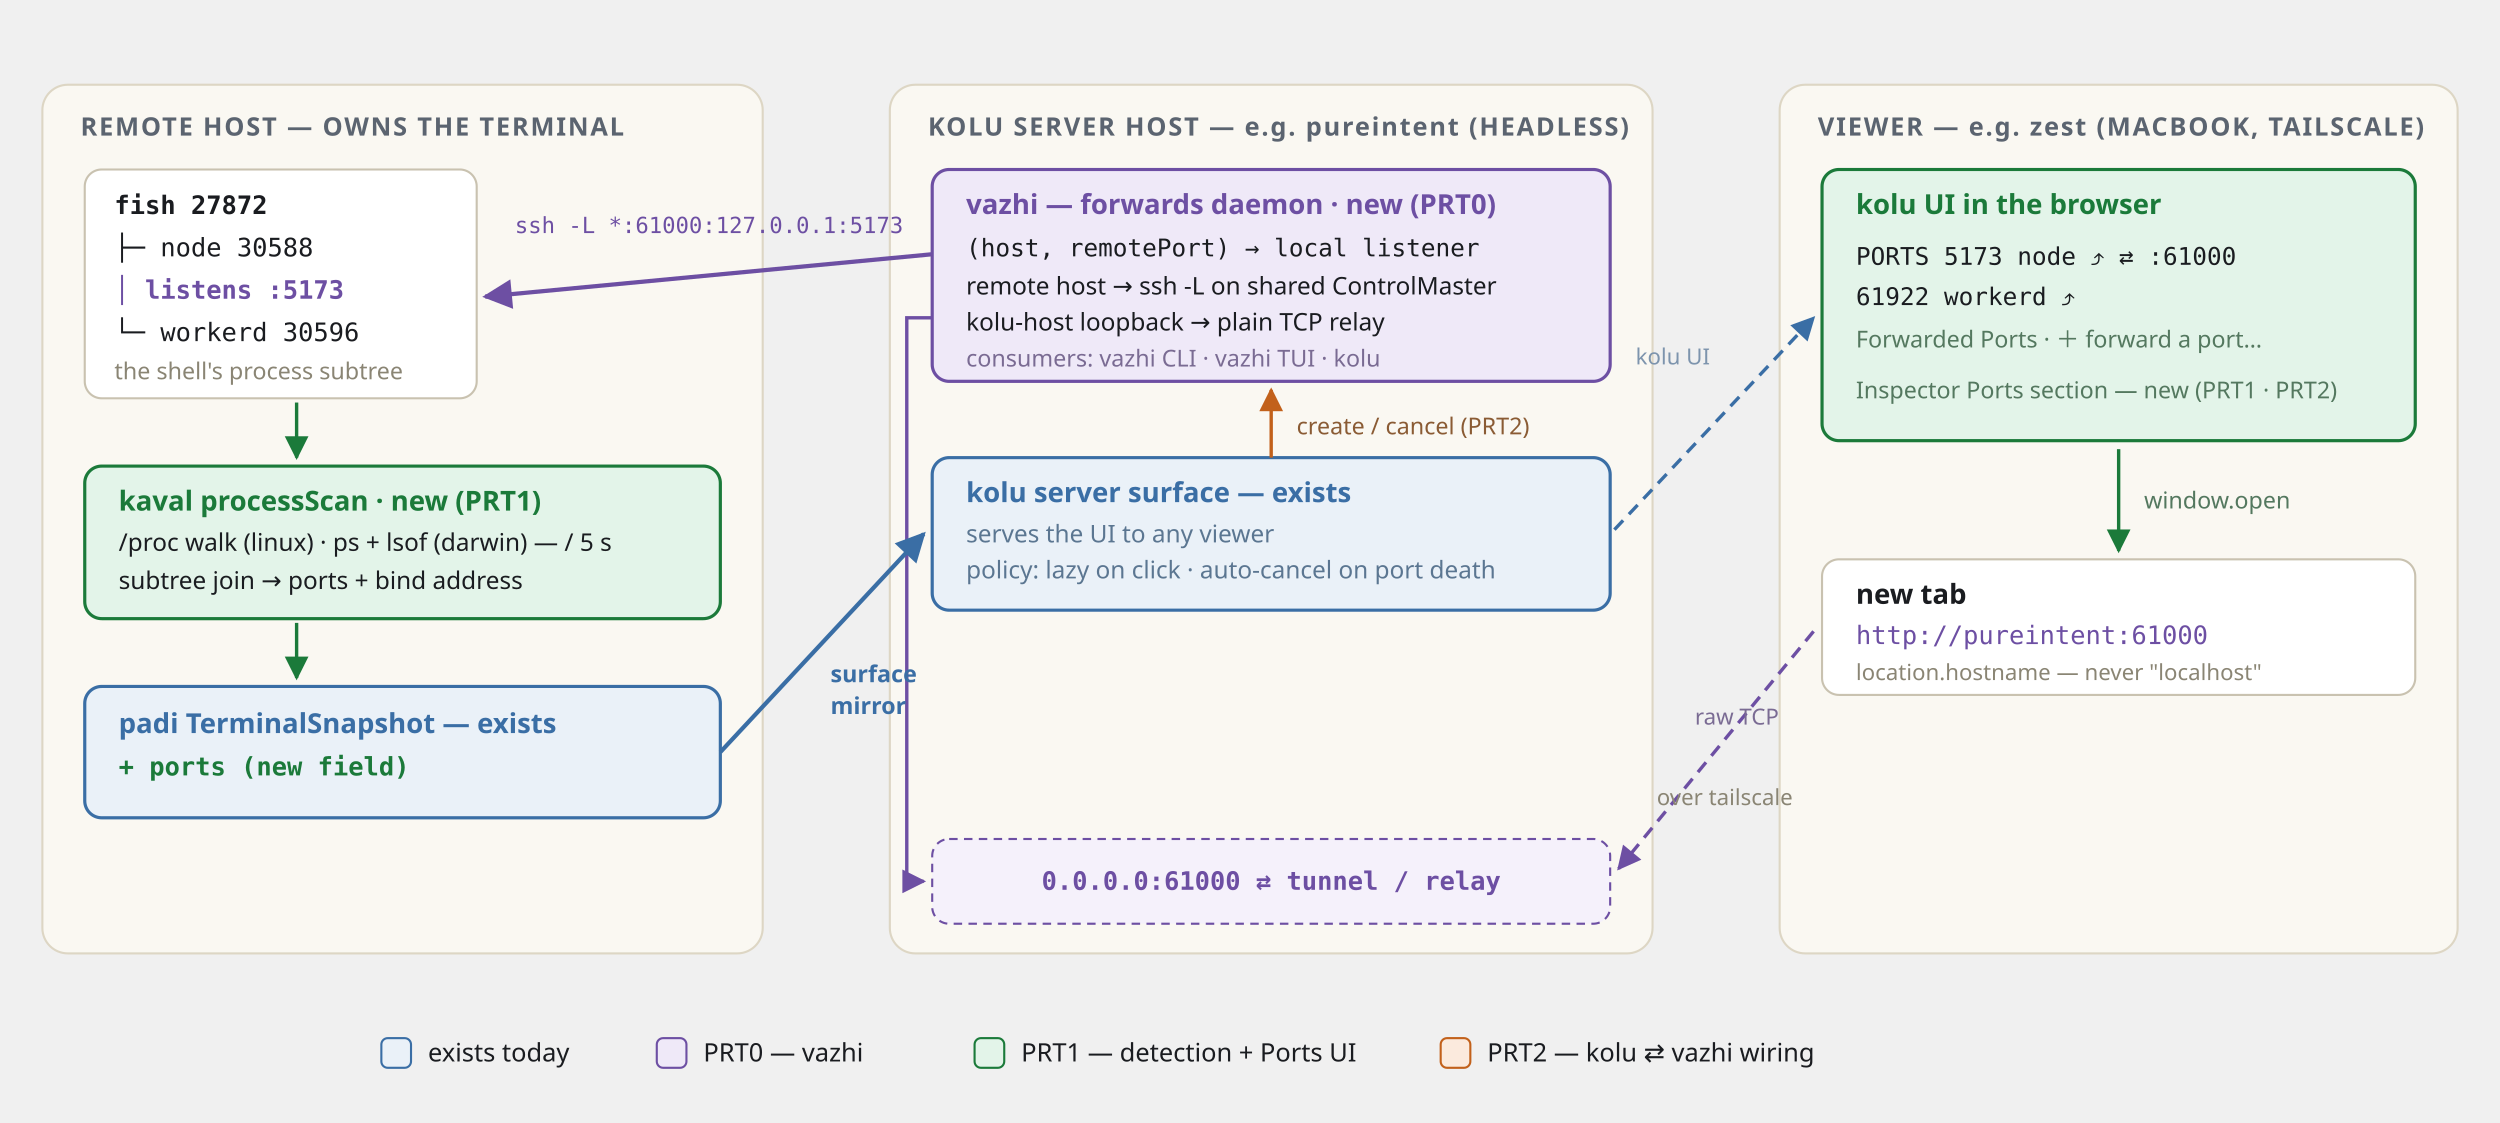
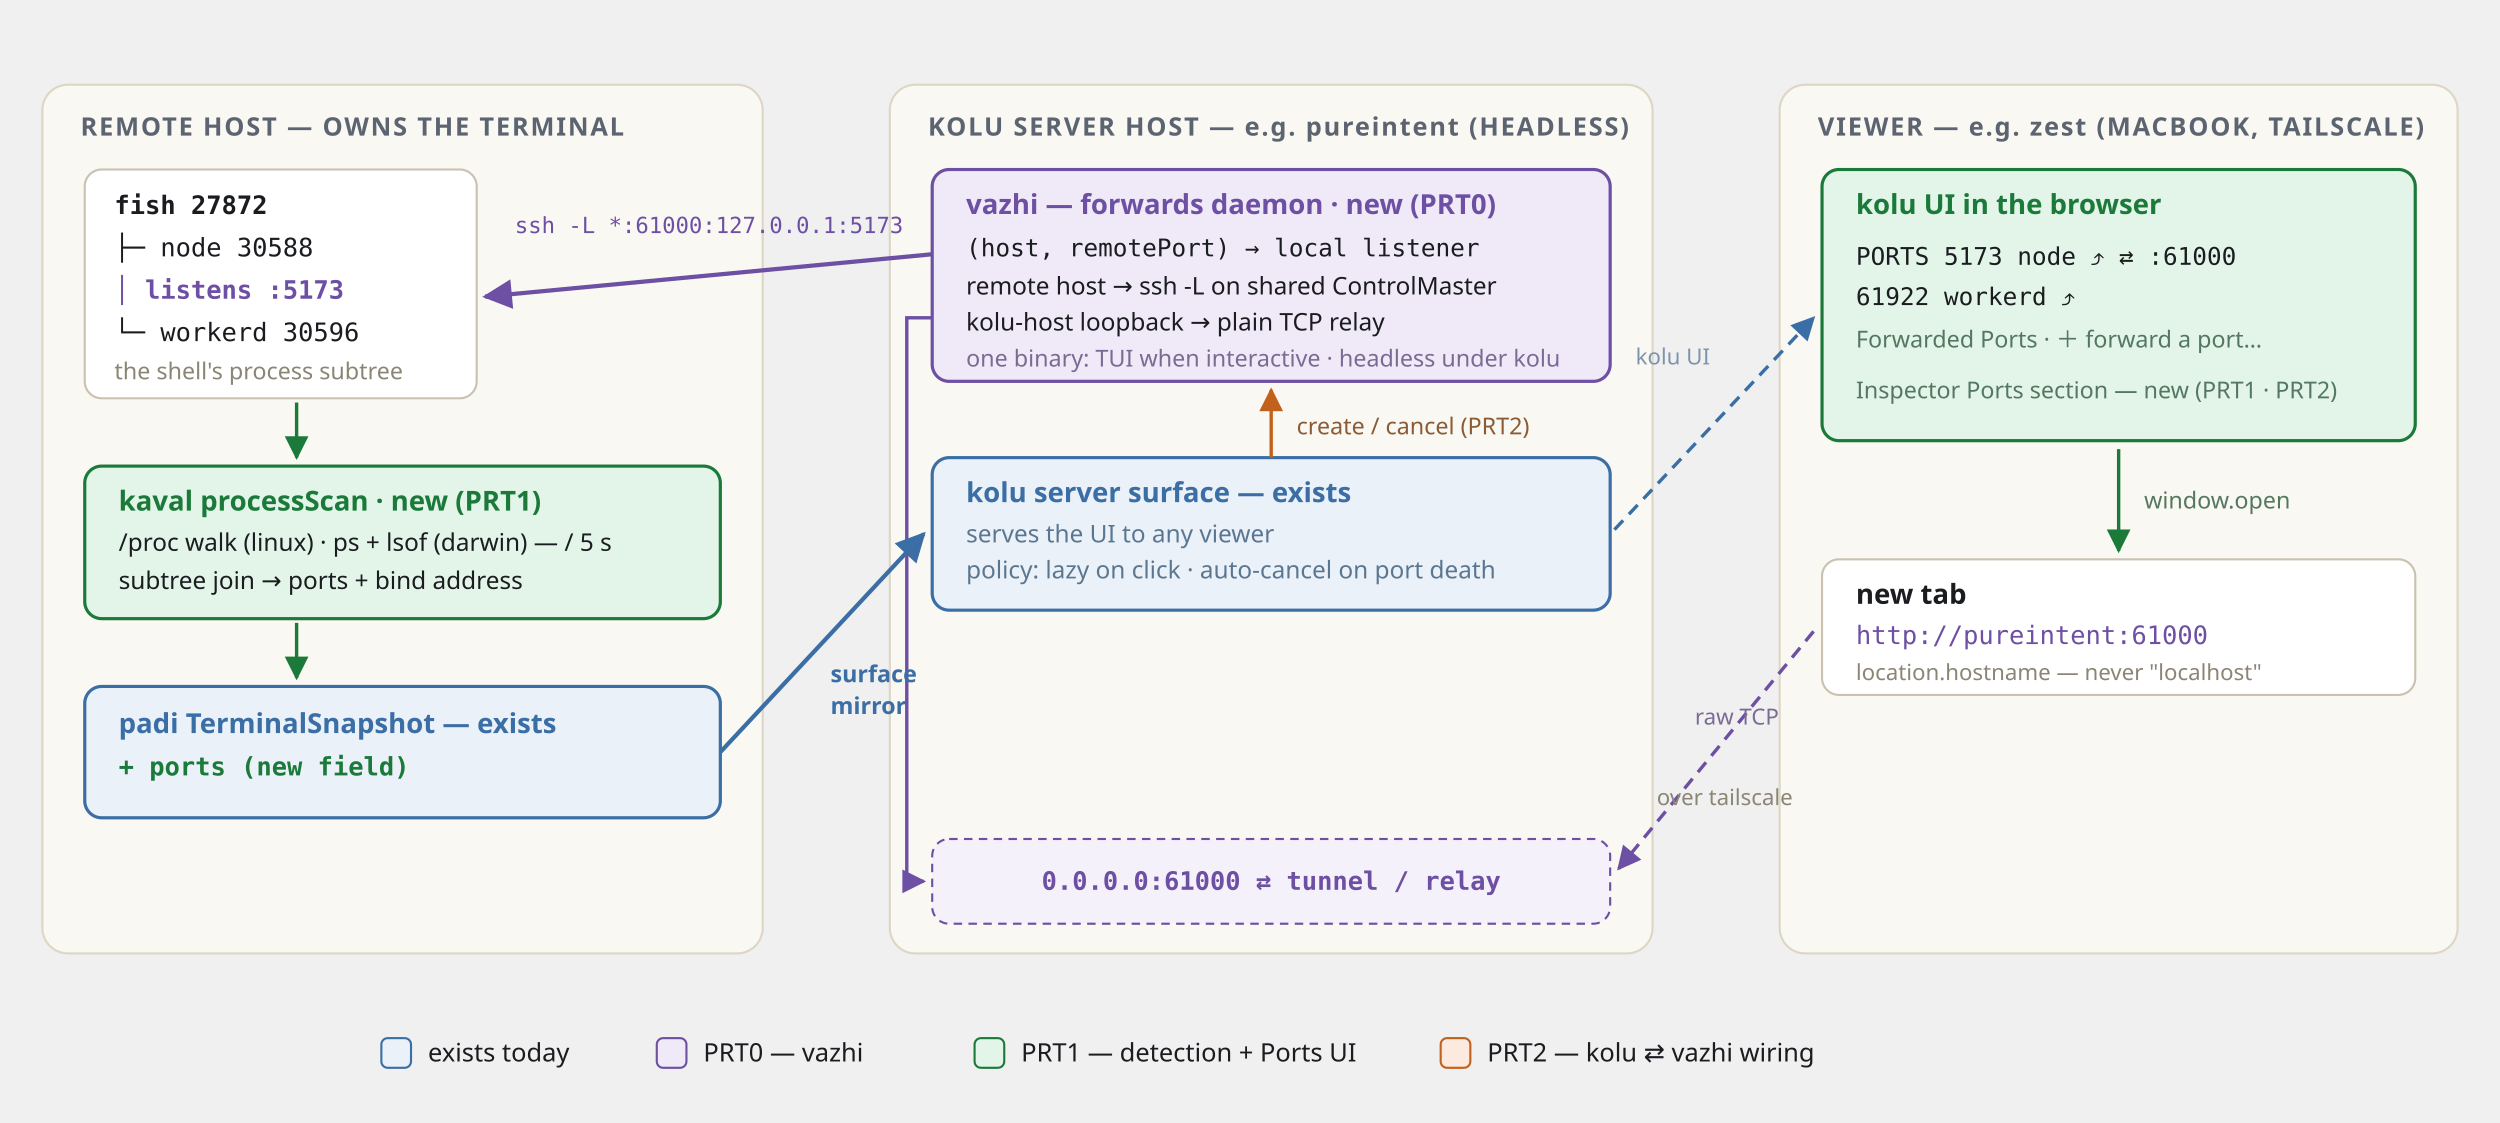
<svg xmlns="http://www.w3.org/2000/svg" viewBox="0 0 1180 530" font-family="ui-sans-serif,system-ui,sans-serif">
  <defs>
    <marker id="arrB" viewBox="0 0 10 10" refX="9" refY="5" markerWidth="7" markerHeight="7" orient="auto-start-reverse">
      <path d="M0 0 L10 5 L0 10 z" fill="#3a6ea5" />
    </marker>
    <marker id="arrG" viewBox="0 0 10 10" refX="9" refY="5" markerWidth="7" markerHeight="7" orient="auto-start-reverse">
      <path d="M0 0 L10 5 L0 10 z" fill="#1b7a3a" />
    </marker>
    <marker id="arrO" viewBox="0 0 10 10" refX="9" refY="5" markerWidth="7" markerHeight="7" orient="auto-start-reverse">
      <path d="M0 0 L10 5 L0 10 z" fill="#c2611b" />
    </marker>
    <marker id="arrP" viewBox="0 0 10 10" refX="9" refY="5" markerWidth="7" markerHeight="7" orient="auto-start-reverse">
      <path d="M0 0 L10 5 L0 10 z" fill="#6d4fa3" />
    </marker>
  </defs>
  <rect x="20" y="40" width="340" height="410" rx="12" fill="#faf8f2" stroke="#ddd6c4" />
  <text x="38" y="64" font-size="12" font-weight="700" fill="#5b6470" letter-spacing=".07em">REMOTE HOST — OWNS THE TERMINAL</text>
  <rect x="40" y="80" width="185" height="108" rx="8" fill="#ffffff" stroke="#c9c2b0" />
  <text x="54" y="101" font-size="12" font-family="ui-monospace,monospace" fill="#1a1c20" font-weight="700">fish        27872</text>
  <text x="54" y="121" font-size="12" font-family="ui-monospace,monospace" fill="#1a1c20">├─ node     30588</text>
  <text x="54" y="141" font-size="12" font-family="ui-monospace,monospace" fill="#6d4fa3" font-weight="700">│   listens :5173</text>
  <text x="54" y="161" font-size="12" font-family="ui-monospace,monospace" fill="#1a1c20">└─ workerd  30596</text>
  <text x="54" y="179" font-size="11" fill="#8a8574">the shell's process subtree</text>
  <rect x="40" y="220" width="300" height="72" rx="8" fill="#e3f4e9" stroke="#1b7a3a" stroke-width="1.5" />
  <text x="56" y="241" font-size="13" font-weight="700" fill="#1b7a3a">kaval processScan · new (PRT1)</text>
  <text x="56" y="260" font-size="11.5" fill="#1a1c20">/proc walk (linux) · ps + lsof (darwin) — / 5 s</text>
  <text x="56" y="278" font-size="11.5" fill="#1a1c20">subtree join → ports + bind address</text>
  <rect x="40" y="324" width="300" height="62" rx="8" fill="#eaf1f8" stroke="#3a6ea5" stroke-width="1.5" />
  <text x="56" y="346" font-size="13" font-weight="700" fill="#3a6ea5">padi TerminalSnapshot — exists</text>
  <text x="56" y="366" font-size="12" fill="#1b7a3a" font-family="ui-monospace,monospace" font-weight="700">+ ports  (new field)</text>
  <line x1="140" y1="190" x2="140" y2="216" stroke="#1b7a3a" stroke-width="1.6" marker-end="url(#arrG)" />
  <line x1="140" y1="294" x2="140" y2="320" stroke="#1b7a3a" stroke-width="1.6" marker-end="url(#arrG)" />
  <rect x="420" y="40" width="360" height="410" rx="12" fill="#faf8f2" stroke="#ddd6c4" />
  <text x="438" y="64" font-size="12" font-weight="700" fill="#5b6470" letter-spacing=".07em">KOLU SERVER HOST — e.g. pureintent (HEADLESS)</text>
  <rect x="440" y="80" width="320" height="100" rx="8" fill="#efe9f8" stroke="#6d4fa3" stroke-width="1.5" />
  <text x="456" y="101" font-size="13" font-weight="700" fill="#6d4fa3">vazhi — forwards daemon · new (PRT0)</text>
  <text x="456" y="121" font-size="11.5" font-family="ui-monospace,monospace" fill="#1a1c20">(host, remotePort) → local listener</text>
  <text x="456" y="139" font-size="11.5" fill="#1a1c20">remote host → ssh -L on shared ControlMaster</text>
  <text x="456" y="156" font-size="11.5" fill="#1a1c20">kolu-host loopback → plain TCP relay</text>
-   <text x="456" y="173" font-size="11" fill="#7a6b93">consumers: vazhi CLI · vazhi TUI · kolu</text>
+   <text x="456" y="173" font-size="11" fill="#7a6b93">one binary: TUI when interactive · headless under kolu</text>
  <rect x="440" y="216" width="320" height="72" rx="8" fill="#eaf1f8" stroke="#3a6ea5" stroke-width="1.5" />
  <text x="456" y="237" font-size="13" font-weight="700" fill="#3a6ea5">kolu server surface — exists</text>
  <text x="456" y="256" font-size="11.5" fill="#5b7691">serves the UI to any viewer</text>
  <text x="456" y="273" font-size="11.5" fill="#5b7691">policy: lazy on click · auto-cancel on port death</text>
  <rect x="440" y="396" width="320" height="40" rx="8" fill="#f5f1fb" stroke="#6d4fa3" stroke-dasharray="4 3" />
  <text x="600" y="420" font-size="12" text-anchor="middle" font-family="ui-monospace,monospace" fill="#6d4fa3" font-weight="700">0.0.0.0:61000  ⇄  tunnel / relay</text>
  <line x1="600" y1="216" x2="600" y2="184" stroke="#c2611b" stroke-width="1.6" marker-end="url(#arrO)" />
  <text x="612" y="205" font-size="11" fill="#8a5b34">create / cancel (PRT2)</text>
  <polyline points="440,150 428,150 428,416 436,416" fill="none" stroke="#6d4fa3" stroke-width="1.6" marker-end="url(#arrP)" />
  <line x1="440" y1="120" x2="229" y2="140" stroke="#6d4fa3" stroke-width="2" marker-end="url(#arrP)" />
  <text x="243" y="110" font-size="10.5" font-family="ui-monospace,monospace" fill="#6d4fa3">ssh -L *:61000:127.0.0.1:5173</text>
  <line x1="340" y1="355" x2="436" y2="252" stroke="#3a6ea5" stroke-width="2" marker-end="url(#arrB)" />
  <text x="392" y="322" font-size="11" fill="#3a6ea5" font-weight="700">surface</text>
  <text x="392" y="337" font-size="11" fill="#3a6ea5" font-weight="700">mirror</text>
  <rect x="840" y="40" width="320" height="410" rx="12" fill="#faf8f2" stroke="#ddd6c4" />
  <text x="858" y="64" font-size="12" font-weight="700" fill="#5b6470" letter-spacing=".07em">VIEWER — e.g. zest (MACBOOK, TAILSCALE)</text>
  <rect x="860" y="80" width="280" height="128" rx="8" fill="#e3f4e9" stroke="#1b7a3a" stroke-width="1.5" />
  <text x="876" y="101" font-size="13" font-weight="700" fill="#1b7a3a">kolu UI in the browser</text>
  <text x="876" y="125" font-size="11.5" font-family="ui-monospace,monospace" fill="#1a1c20">PORTS  5173 node ⤴ ⇄ :61000</text>
  <text x="876" y="144" font-size="11.5" font-family="ui-monospace,monospace" fill="#1a1c20">       61922 workerd ⤴</text>
  <text x="876" y="164" font-size="11" fill="#54785f">Forwarded Ports · ＋ forward a port…</text>
  <text x="876" y="188" font-size="11" fill="#54785f">Inspector Ports section — new (PRT1 · PRT2)</text>
  <rect x="860" y="264" width="280" height="64" rx="8" fill="#ffffff" stroke="#c9c2b0" />
  <text x="876" y="285" font-size="13" font-weight="700" fill="#1a1c20">new tab</text>
  <text x="876" y="304" font-size="12" font-family="ui-monospace,monospace" fill="#6d4fa3">http://pureintent:61000</text>
  <text x="876" y="321" font-size="10.5" fill="#8a8574">location.hostname — never "localhost"</text>
  <line x1="1000" y1="212" x2="1000" y2="260" stroke="#1b7a3a" stroke-width="1.6" marker-end="url(#arrG)" />
  <text x="1012" y="240" font-size="11" fill="#54785f">window.open</text>
  <line x1="762" y1="250" x2="856" y2="150" stroke="#3a6ea5" stroke-width="1.6" stroke-dasharray="6 4" marker-end="url(#arrB)" />
  <text x="772" y="172" font-size="10.5" fill="#7d94ad">kolu UI</text>
  <line x1="856" y1="298" x2="764" y2="410" stroke="#6d4fa3" stroke-width="1.6" stroke-dasharray="6 4" marker-end="url(#arrP)" />
  <text x="800" y="342" font-size="10.5" fill="#7a6b93">raw TCP</text>
  <text x="782" y="380" font-size="10.5" fill="#8a8574">over tailscale</text>
  <rect x="180" y="490" width="14" height="14" rx="3" fill="#eaf1f8" stroke="#3a6ea5" />
  <text x="202" y="501" font-size="12" fill="#1a1c20">exists today</text>
  <rect x="310" y="490" width="14" height="14" rx="3" fill="#efe9f8" stroke="#6d4fa3" />
  <text x="332" y="501" font-size="12" fill="#1a1c20">PRT0 — vazhi</text>
  <rect x="460" y="490" width="14" height="14" rx="3" fill="#e3f4e9" stroke="#1b7a3a" />
  <text x="482" y="501" font-size="12" fill="#1a1c20">PRT1 — detection + Ports UI</text>
  <rect x="680" y="490" width="14" height="14" rx="3" fill="#fbeadd" stroke="#c2611b" />
  <text x="702" y="501" font-size="12" fill="#1a1c20">PRT2 — kolu ⇄ vazhi wiring</text>
</svg>
